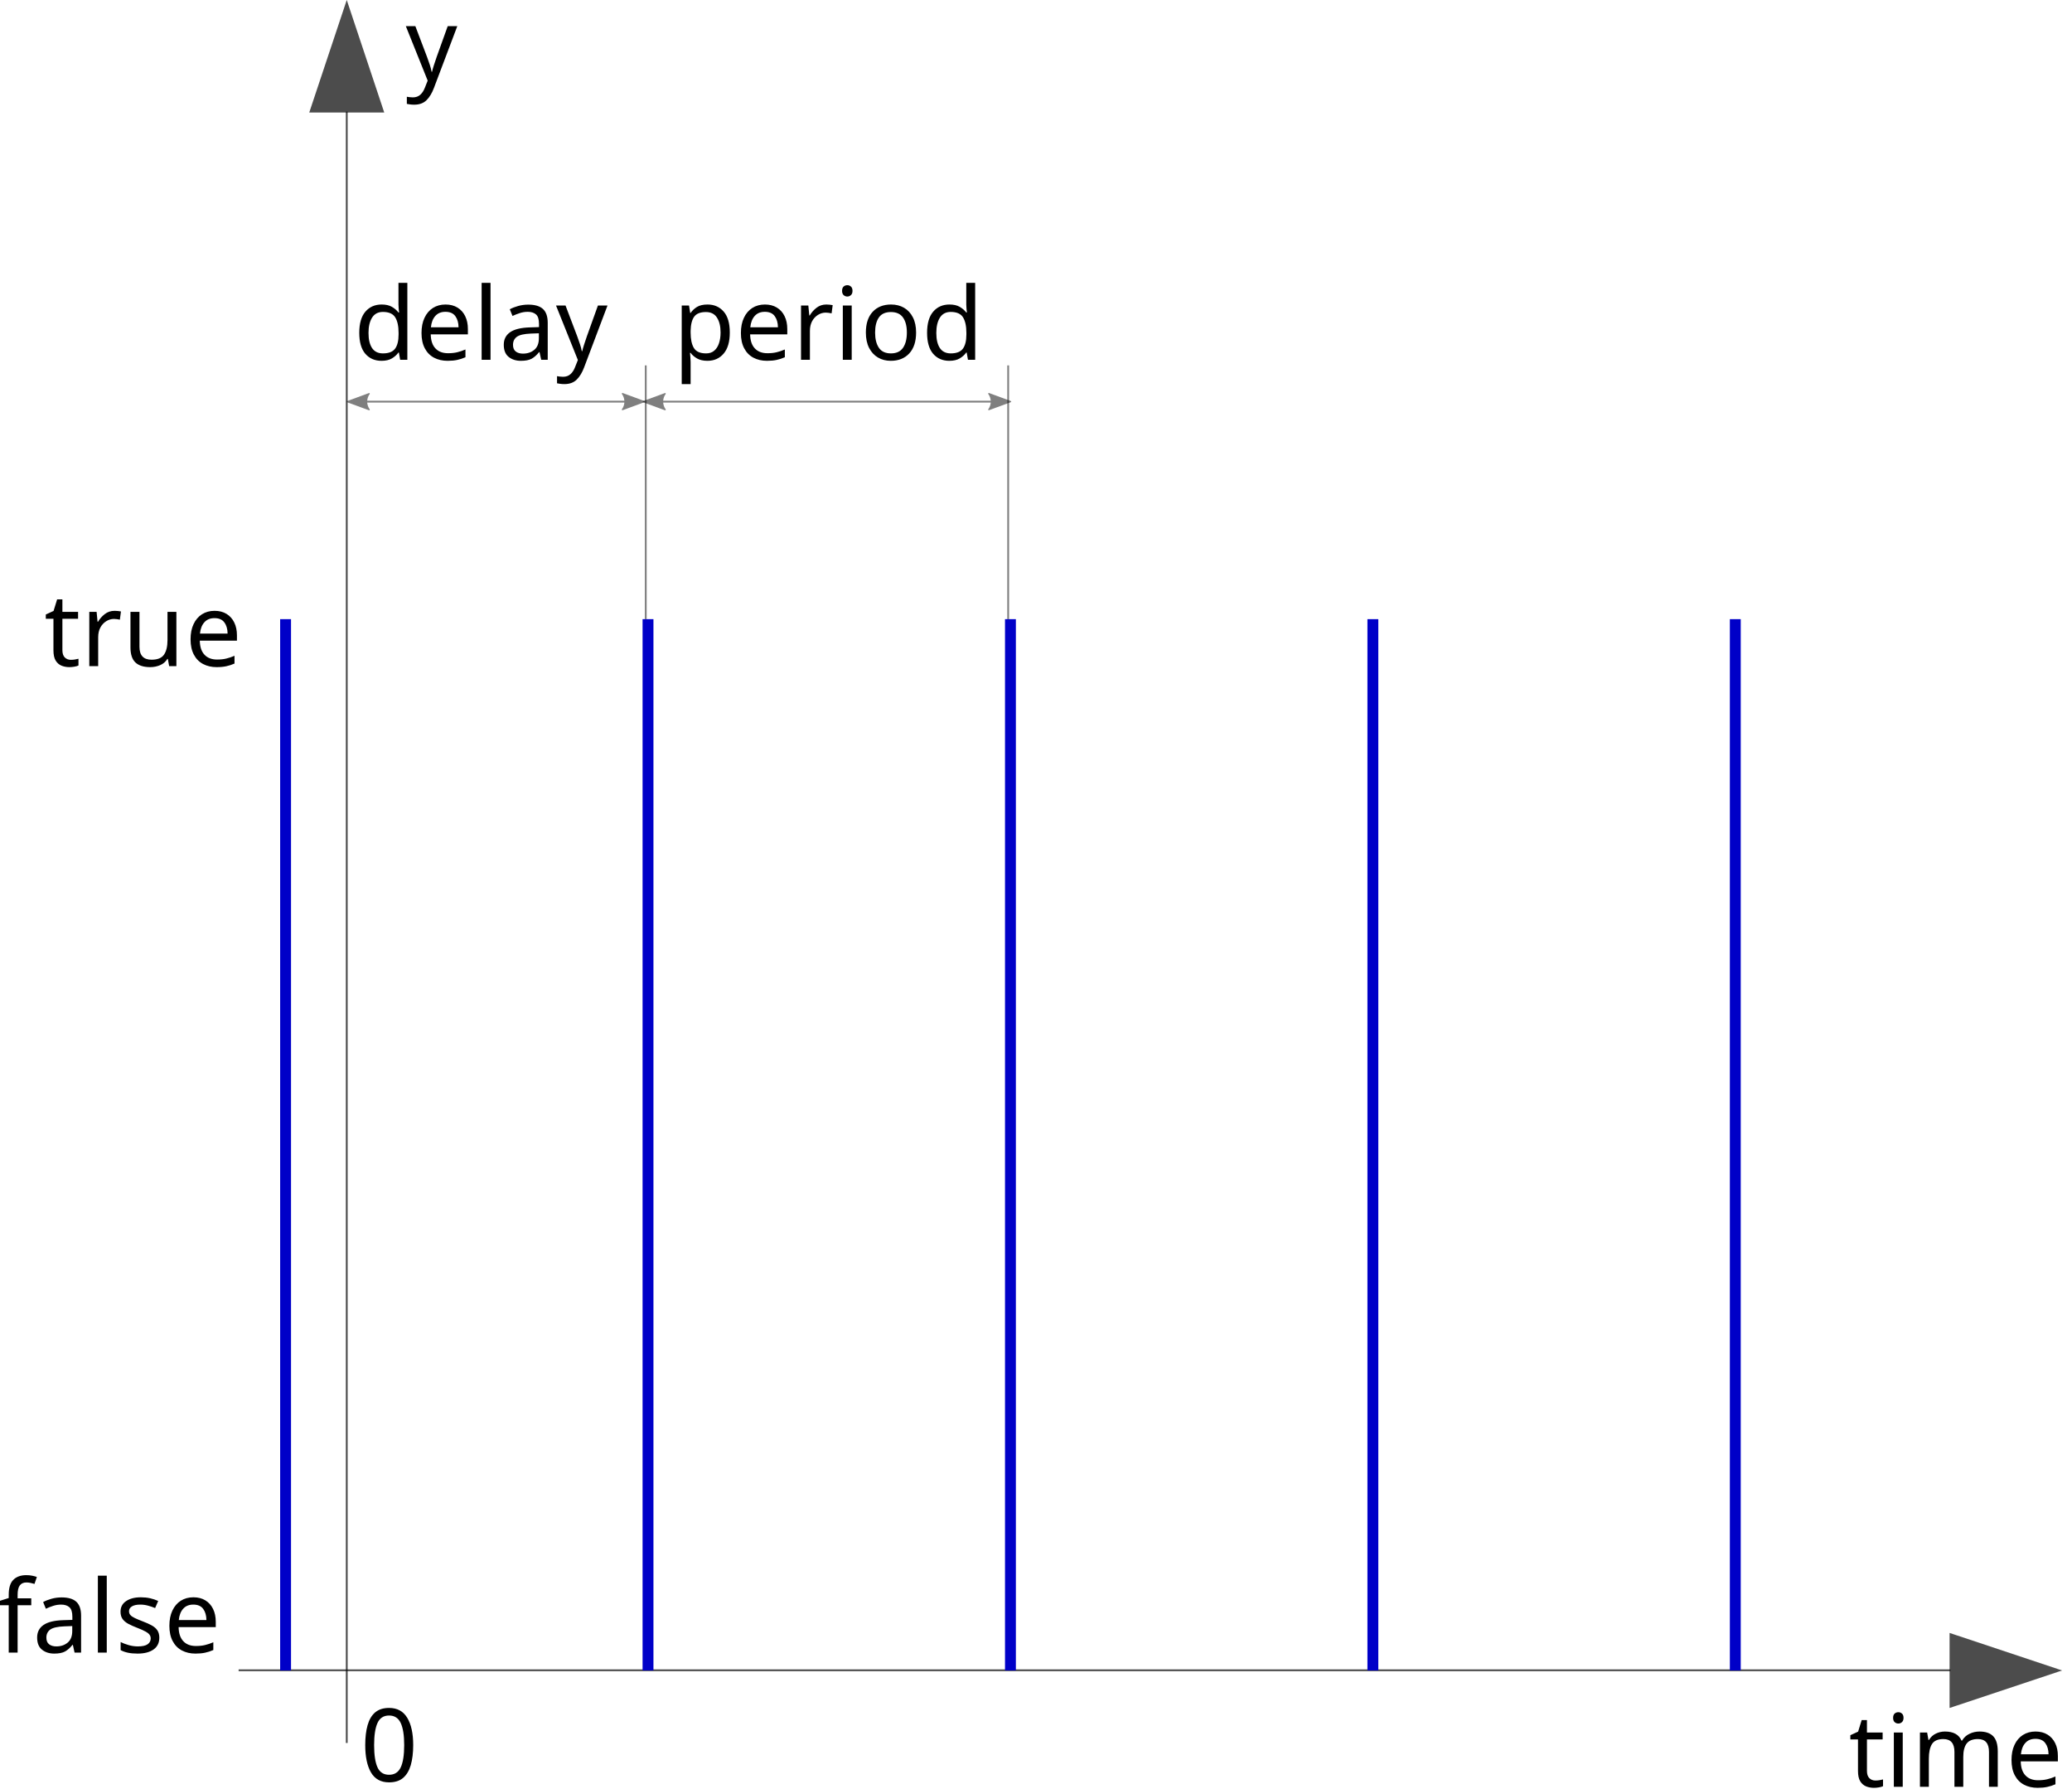
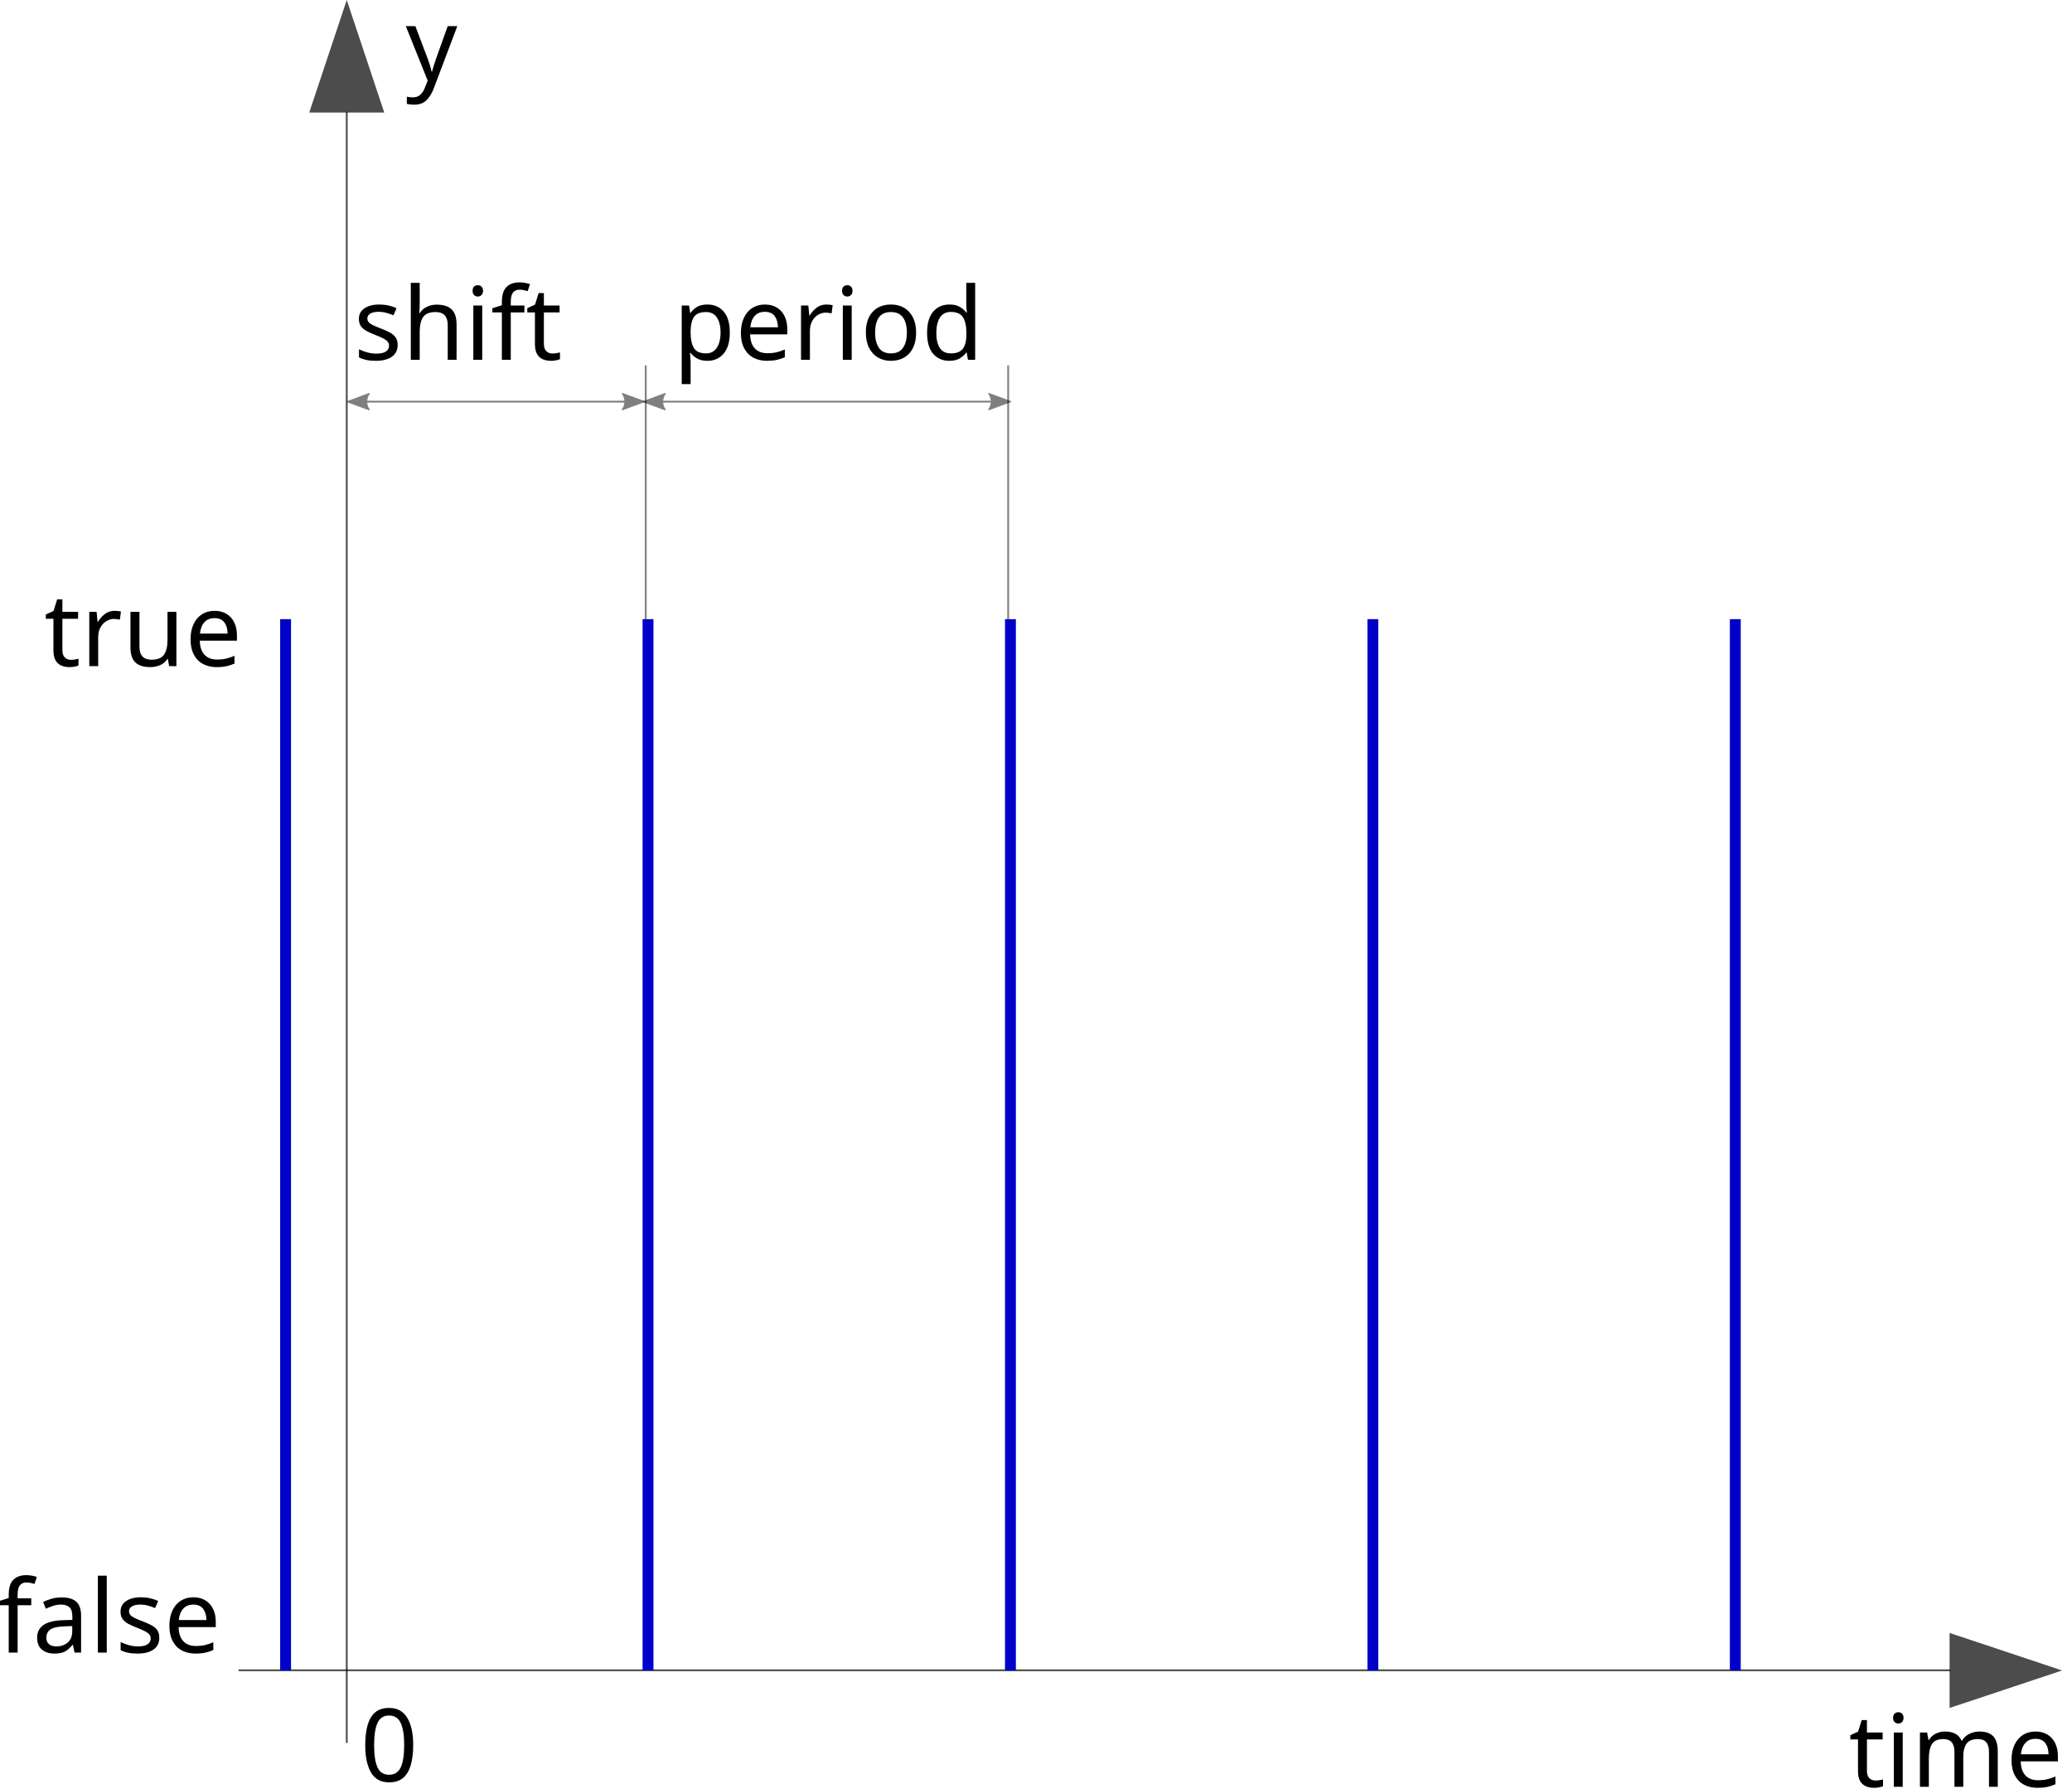
<svg xmlns="http://www.w3.org/2000/svg" width="161.346mm" height="139.215mm" viewBox="0 0 571.698 493.282" id="svg2" version="1.1">
  <defs id="defs4">
    <marker orient="auto" refY="0" refX="0" id="marker975" style="overflow:visible">
      <path id="path973" style="fill:#000000;fill-opacity:1;fill-rule:evenodd;stroke:#000000;stroke-width:0.625;stroke-linejoin:round;stroke-opacity:1" d="M 8.719,4.034 -2.207,0.016 8.719,-4.002 c -1.745,2.372 -1.735,5.617 -6e-7,8.035 z" transform="matrix(-1.1,0,0,-1.1,-1.1,0)" />
    </marker>
    <marker orient="auto" refY="0" refX="0" id="marker965" style="overflow:visible">
      <path id="path963" style="fill:#000000;fill-opacity:1;fill-rule:evenodd;stroke:#000000;stroke-width:0.625;stroke-linejoin:round;stroke-opacity:1" d="M 8.719,4.034 -2.207,0.016 8.719,-4.002 c -1.745,2.372 -1.735,5.617 -6e-7,8.035 z" transform="matrix(1.1,0,0,1.1,1.1,0)" />
    </marker>
    <marker orient="auto" refY="0" refX="0" id="Arrow2Lend" style="overflow:visible">
      <path id="path4331" style="fill:#000000;fill-opacity:1;fill-rule:evenodd;stroke:#000000;stroke-width:0.625;stroke-linejoin:round;stroke-opacity:1" d="M 8.719,4.034 -2.207,0.016 8.719,-4.002 c -1.745,2.372 -1.735,5.617 -6e-7,8.035 z" transform="matrix(-1.1,0,0,-1.1,-1.1,0)" />
    </marker>
    <marker orient="auto" refY="0" refX="0" id="Arrow2Lstart" style="overflow:visible">
      <path id="path4328" style="fill:#000000;fill-opacity:1;fill-rule:evenodd;stroke:#000000;stroke-width:0.625;stroke-linejoin:round;stroke-opacity:1" d="M 8.719,4.034 -2.207,0.016 8.719,-4.002 c -1.745,2.372 -1.735,5.617 -6e-7,8.035 z" transform="matrix(1.1,0,0,1.1,1.1,0)" />
    </marker>
  </defs>
  <g id="layer1" transform="translate(9.672294,-301.5716)">
    <path style="opacity:0.7;fill:#000000;fill-opacity:1;fill-rule:evenodd;stroke:#000000;stroke-width:0.5;stroke-linecap:butt;stroke-linejoin:miter;stroke-miterlimit:4;stroke-dasharray:none;stroke-opacity:1" d="M 56.165,762.314 H 528.496" id="path4138" />
    <path style="opacity:0.7;fill:#000000;fill-opacity:1;fill-rule:evenodd;stroke:#000000;stroke-width:0.5;stroke-linecap:butt;stroke-linejoin:miter;stroke-miterlimit:4;stroke-dasharray:none;stroke-opacity:1" d="m 86,782.362 v -450" id="path4140" />
    <path style="opacity:0.7;fill:#000000;fill-opacity:1;fill-rule:evenodd;stroke:#000000;stroke-width:0.5;stroke-linecap:butt;stroke-linejoin:miter;stroke-miterlimit:4;stroke-dasharray:none;stroke-opacity:1" d="m 528.5,772.362 v -20 l 30,10 z" id="path4142" />
    <path style="opacity:0.7;fill:#000000;fill-opacity:1;fill-rule:evenodd;stroke:#000000;stroke-width:0.5;stroke-linecap:butt;stroke-linejoin:miter;stroke-miterlimit:4;stroke-dasharray:none;stroke-opacity:1" d="M 96,332.362 H 76 l 10,-30 z" id="path4144" />
    <path style="fill:none;fill-rule:evenodd;stroke:#0000c8;stroke-width:3;stroke-linecap:butt;stroke-linejoin:miter;stroke-miterlimit:4;stroke-dasharray:none;stroke-opacity:1" d="m 69.125,762.362 v -290" id="path4146" />
    <path style="fill:none;fill-rule:evenodd;stroke:#0000c8;stroke-width:3;stroke-linecap:butt;stroke-linejoin:miter;stroke-miterlimit:4;stroke-dasharray:none;stroke-opacity:1" d="m 169.125,762.362 v -290" id="path4148" />
    <path style="fill:none;fill-rule:evenodd;stroke:#0000c8;stroke-width:3;stroke-linecap:butt;stroke-linejoin:miter;stroke-miterlimit:4;stroke-dasharray:none;stroke-opacity:1" d="m 469.125,762.362 v -290" id="path4212" />
    <path style="fill:none;fill-rule:evenodd;stroke:#0000c8;stroke-width:3;stroke-linecap:butt;stroke-linejoin:miter;stroke-miterlimit:4;stroke-dasharray:none;stroke-opacity:1" d="m 269.125,762.362 v -290" id="path4214" />
    <path style="fill:none;fill-rule:evenodd;stroke:#0000c8;stroke-width:3;stroke-linecap:butt;stroke-linejoin:miter;stroke-miterlimit:4;stroke-dasharray:none;stroke-opacity:1" d="m 369.125,762.362 v -290" id="path4216" />
    <path style="opacity:0.5;fill:none;fill-rule:evenodd;stroke:#000000;stroke-width:0.5;stroke-linecap:butt;stroke-linejoin:miter;stroke-miterlimit:4;stroke-dasharray:none;stroke-opacity:1" d="m 168.5,472.362 v -70" id="path4218" />
    <path style="opacity:0.5;fill:none;fill-rule:evenodd;stroke:#000000;stroke-width:0.5;stroke-linecap:butt;stroke-linejoin:miter;stroke-miterlimit:4;stroke-dasharray:none;stroke-opacity:1" d="m 268.5,472.362 v -70" id="path4220" />
    <path style="opacity:0.5;fill:none;fill-rule:evenodd;stroke:#000000;stroke-width:0.5;stroke-linecap:butt;stroke-linejoin:miter;stroke-miterlimit:4;stroke-dasharray:none;stroke-opacity:1;marker-start:url(#Arrow2Lstart);marker-end:url(#Arrow2Lend)" d="m 168.5,412.362 h 100" id="path4222" />
    <text xml:space="preserve" style="font-style:normal;font-weight:normal;line-height:0%;font-family:sans-serif;letter-spacing:0px;word-spacing:0px;fill:#000000;fill-opacity:1;stroke:none;stroke-width:1px;stroke-linecap:butt;stroke-linejoin:miter;stroke-opacity:1" x="2.512" y="485.318" id="text4226">
      <tspan x="2.512" y="485.318" id="tspan4230" style="font-size:27.921px;line-height:1.25">true</tspan>
    </text>
    <text xml:space="preserve" style="font-style:normal;font-weight:normal;line-height:0%;font-family:sans-serif;text-align:start;letter-spacing:0px;word-spacing:0px;writing-mode:lr-tb;text-anchor:start;fill:#000000;fill-opacity:1;stroke:none;stroke-width:1px;stroke-linecap:butt;stroke-linejoin:miter;stroke-opacity:1" x="-10.313" y="757.429" id="text4226-3">
      <tspan id="tspan4618" x="-10.313" y="757.429" style="font-size:27.921px;line-height:1.25">false</tspan>
    </text>
    <text xml:space="preserve" style="font-style:normal;font-weight:normal;line-height:0%;font-family:sans-serif;text-align:start;letter-spacing:0px;word-spacing:0px;writing-mode:lr-tb;text-anchor:start;fill:#000000;fill-opacity:1;stroke:none;stroke-width:1px;stroke-linecap:butt;stroke-linejoin:miter;stroke-opacity:1" x="89.727" y="792.949" id="text4226-3-6">
      <tspan id="tspan4622" x="89.727" y="792.949" style="font-size:27.921px;line-height:1.25">0</tspan>
    </text>
    <text xml:space="preserve" style="font-style:normal;font-weight:normal;line-height:0%;font-family:sans-serif;text-align:start;letter-spacing:0px;word-spacing:0px;writing-mode:lr-tb;text-anchor:start;fill:#000000;fill-opacity:1;stroke:none;stroke-width:1px;stroke-linecap:butt;stroke-linejoin:miter;stroke-opacity:1" x="500.417" y="794.459" id="text4226-3-6-9">
      <tspan id="tspan4624" x="500.417" y="794.459" style="font-size:27.921px;line-height:1.25">time</tspan>
    </text>
    <text xml:space="preserve" style="font-style:normal;font-weight:normal;line-height:0%;font-family:sans-serif;text-align:start;letter-spacing:0px;word-spacing:0px;writing-mode:lr-tb;text-anchor:start;fill:#000000;fill-opacity:1;stroke:none;stroke-width:1px;stroke-linecap:butt;stroke-linejoin:miter;stroke-opacity:1" x="176.051" y="400.819" id="text4226-3-6-9-2">
      <tspan id="tspan4620" x="176.051" y="400.819" style="font-size:27.921px;line-height:1.25">period</tspan>
    </text>
    <text xml:space="preserve" style="font-style:normal;font-weight:normal;line-height:0%;font-family:sans-serif;text-align:start;letter-spacing:0px;word-spacing:0px;writing-mode:lr-tb;text-anchor:start;fill:#000000;fill-opacity:1;stroke:none;stroke-width:1px;stroke-linecap:butt;stroke-linejoin:miter;stroke-opacity:1" x="102.269" y="323.745" id="text4226-7">
      <tspan id="tspan4646" x="102.269" y="323.745" style="font-size:27.921px;line-height:1.25">y</tspan>
    </text>
    <path style="opacity:0.5;fill:none;fill-rule:evenodd;stroke:#000000;stroke-width:0.5;stroke-linecap:butt;stroke-linejoin:miter;stroke-miterlimit:4;stroke-dasharray:none;stroke-opacity:1;marker-start:url(#marker965);marker-end:url(#marker975)" d="m 86.84,412.362 h 80.573" id="path957" />
    <text xml:space="preserve" style="font-style:normal;font-weight:normal;line-height:0%;font-family:sans-serif;text-align:start;letter-spacing:0px;word-spacing:0px;writing-mode:lr-tb;text-anchor:start;fill:#000000;fill-opacity:1;stroke:none;stroke-width:1px;stroke-linecap:butt;stroke-linejoin:miter;stroke-opacity:1" x="87.926" y="400.819" id="text961">
-       <tspan id="tspan959" x="87.926" y="400.819" style="font-size:27.921px;line-height:1.25">delay</tspan>
+       <tspan id="tspan959" x="87.926" y="400.819" style="font-size:27.921px;line-height:1.25">shift</tspan>
    </text>
  </g>
</svg>
